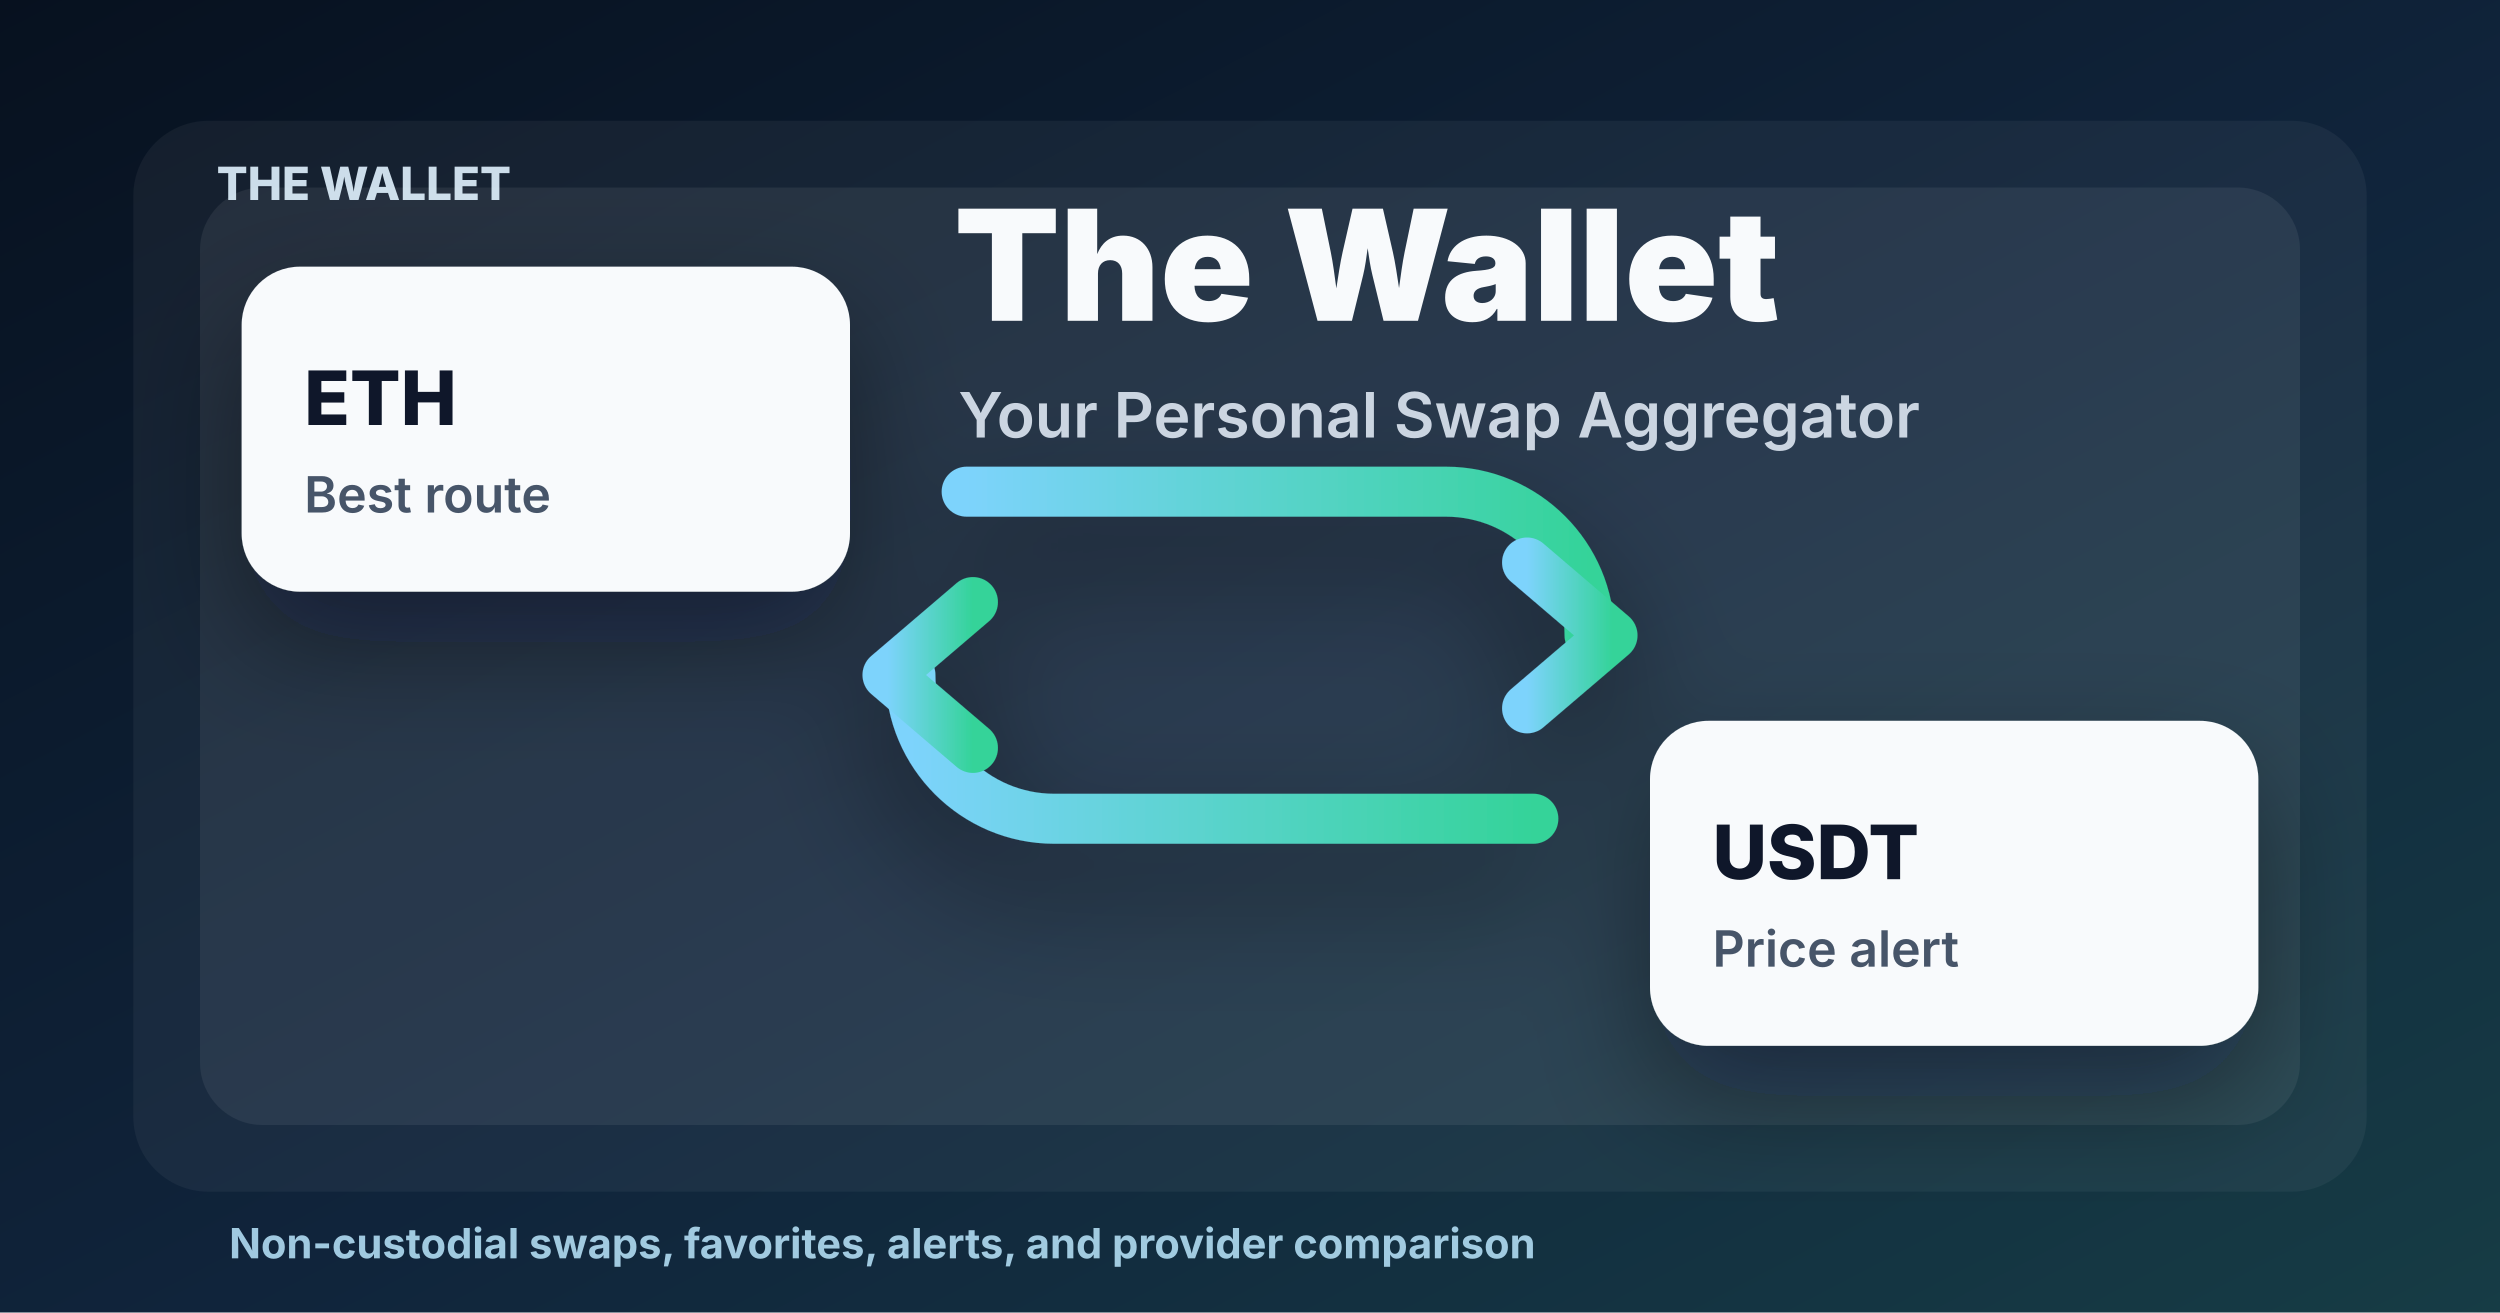
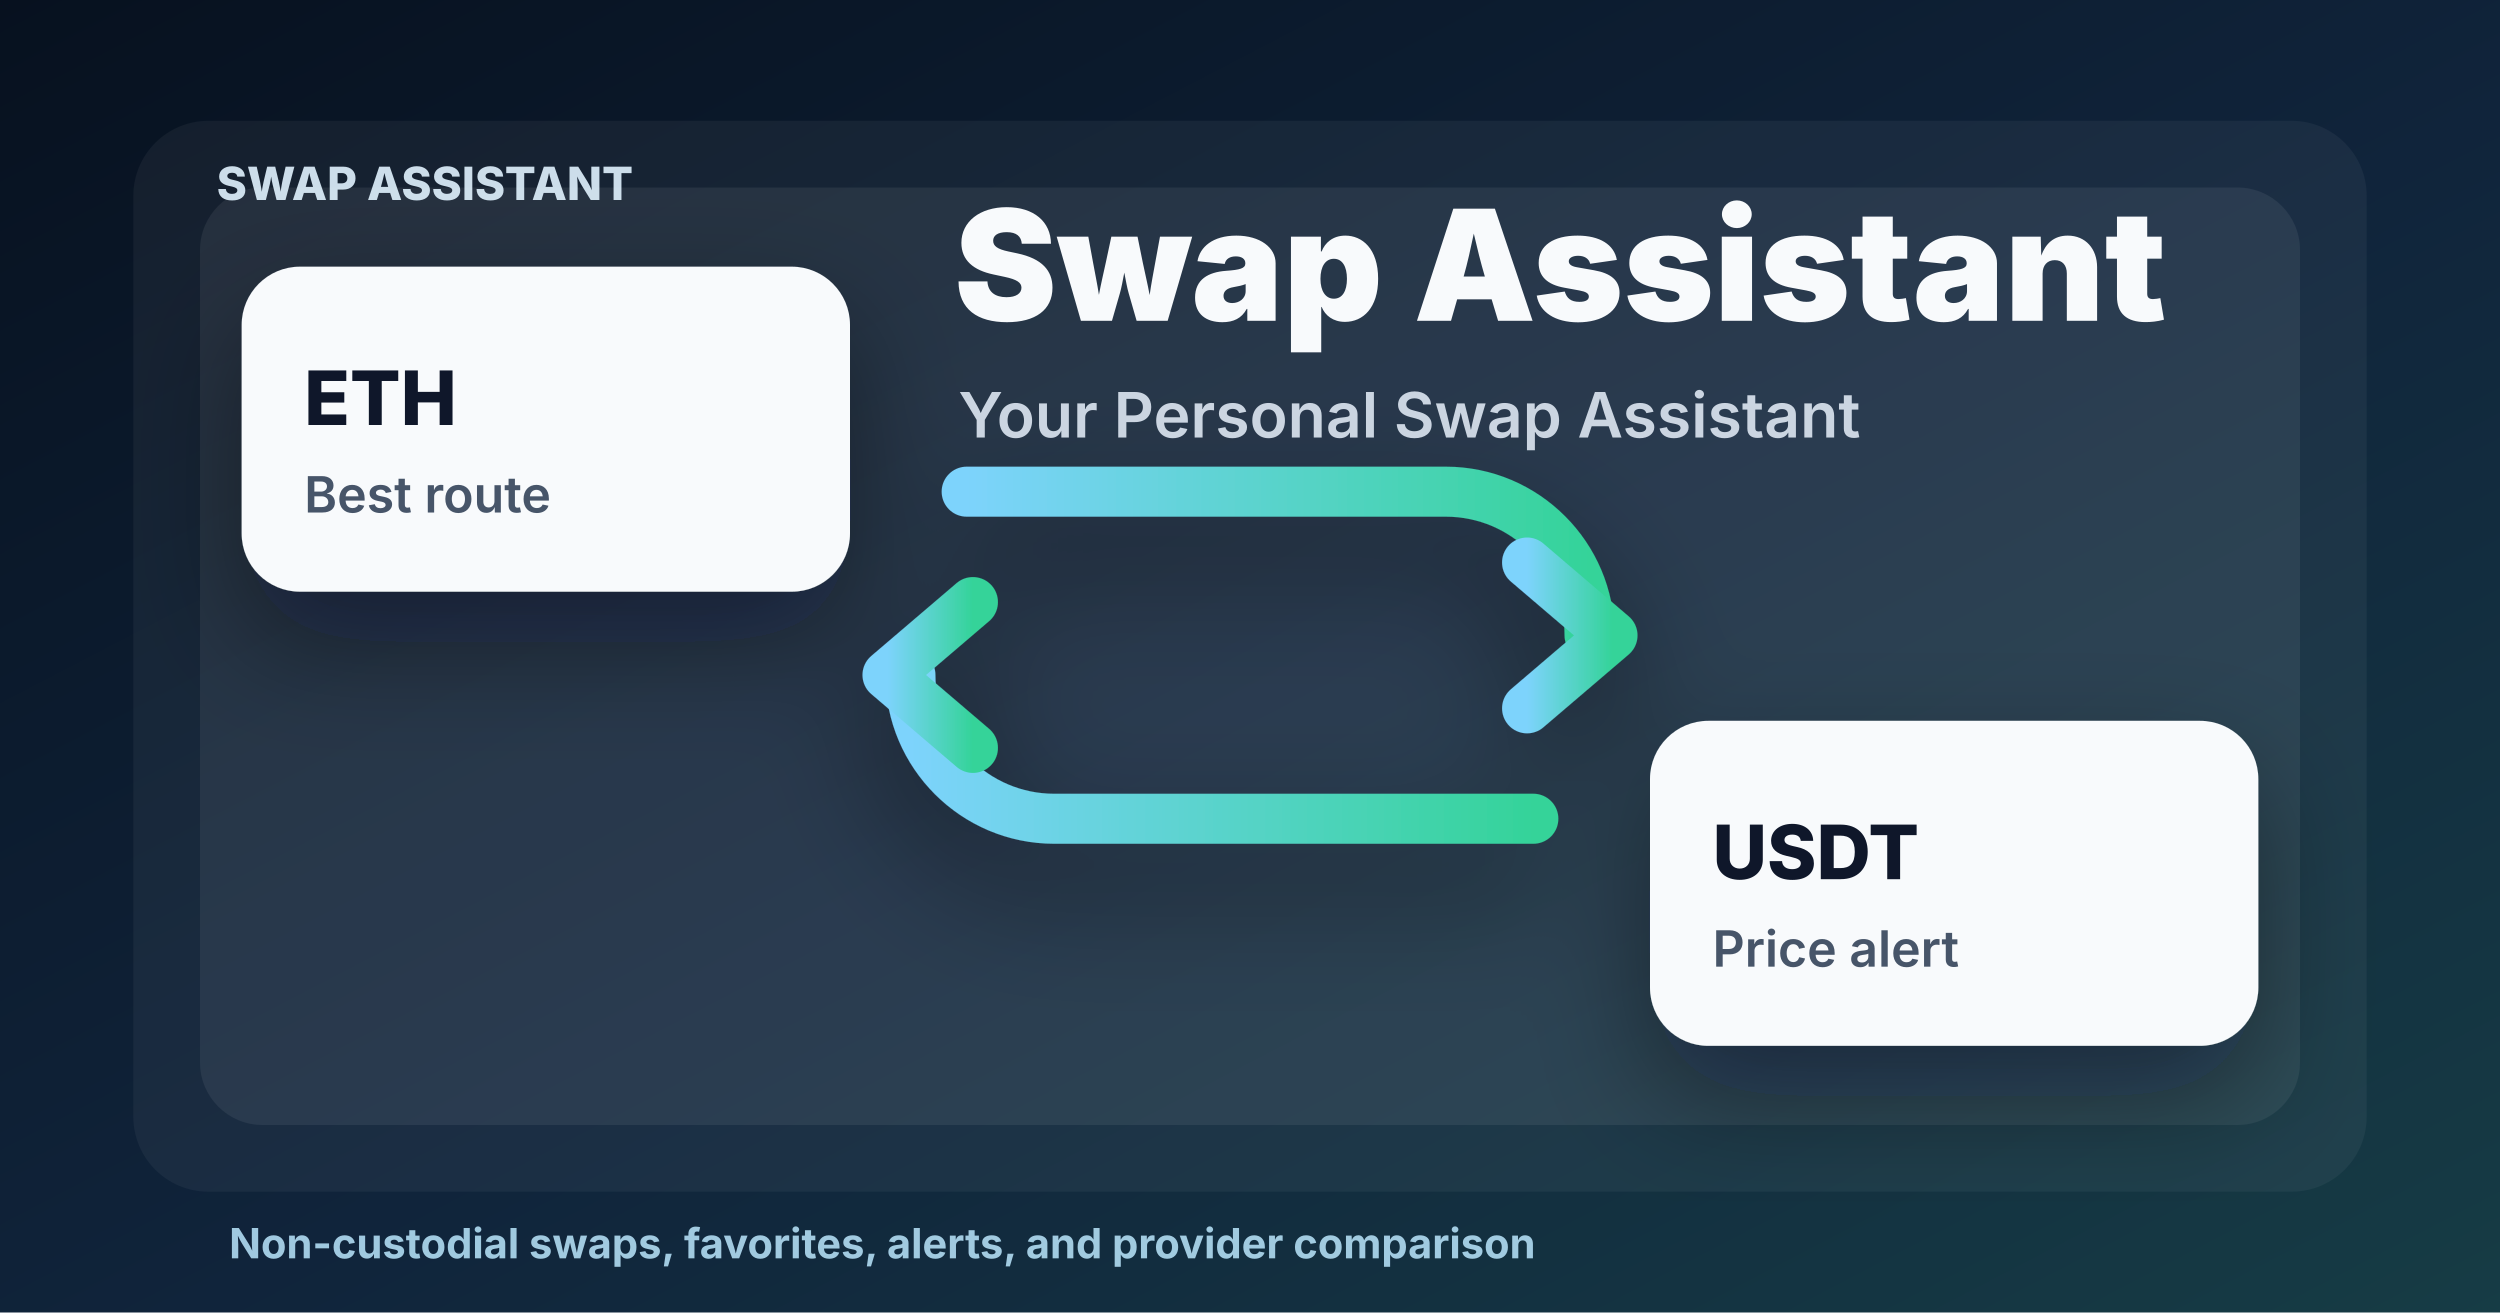
<svg xmlns="http://www.w3.org/2000/svg" width="1200" height="630" viewBox="0 0 1200 630" role="img" aria-labelledby="title desc">
  <defs>
    <linearGradient id="bg" x1="0" x2="1" y1="0" y2="1">
      <stop offset="0" stop-color="#07111f" />
      <stop offset="0.54" stop-color="#10243b" />
      <stop offset="1" stop-color="#163c45" />
    </linearGradient>
    <linearGradient id="accent" x1="0" x2="1">
      <stop offset="0" stop-color="#7dd3fc" />
      <stop offset="1" stop-color="#34d399" />
    </linearGradient>
    <filter id="shadow" x="-20%" y="-20%" width="140%" height="140%">
      <feDropShadow dx="0" dy="24" stdDeviation="28" flood-color="#020617" flood-opacity="0.42" />
    </filter>
  </defs>
  <rect width="1200" height="630" fill="url(#bg)" />
  <rect x="64" y="58" width="1072" height="514" rx="36" fill="#f8fafc" opacity="0.05" />
  <rect x="96" y="90" width="1008" height="450" rx="30" fill="#f8fafc" opacity="0.07" />
  <g filter="url(#shadow)">
    <rect x="116" y="128" width="292" height="156" rx="28" fill="#f8fafc" />
    <rect x="792" y="346" width="292" height="156" rx="28" fill="#f8fafc" />
    <path d="M464 236h230c38 0 69 31 69 69v0" fill="none" stroke="url(#accent)" stroke-width="24" stroke-linecap="round" />
    <path d="M733 270l41 35-41 35" fill="none" stroke="url(#accent)" stroke-width="24" stroke-linecap="round" stroke-linejoin="round" />
    <path d="M736 393H506c-38 0-69-31-69-69v0" fill="none" stroke="url(#accent)" stroke-width="24" stroke-linecap="round" />
    <path d="M467 359l-41-35 41-35" fill="none" stroke="url(#accent)" stroke-width="24" stroke-linecap="round" stroke-linejoin="round" />
  </g>
  <text x="146" y="204" fill="#0f172a" font-family="Inter, Arial, sans-serif" font-size="36" font-weight="800">ETH</text>
  <text x="146" y="246" fill="#475569" font-family="Inter, Arial, sans-serif" font-size="24" font-weight="600">Best route</text>
  <text x="822" y="422" fill="#0f172a" font-family="Inter, Arial, sans-serif" font-size="36" font-weight="800">USDT</text>
  <text x="822" y="464" fill="#475569" font-family="Inter, Arial, sans-serif" font-size="24" font-weight="600">Price alert</text>
  <text x="110" y="604" fill="#bae6fd" font-family="Inter, Arial, sans-serif" font-size="20" font-weight="700" opacity="0.85">Non-custodial swaps, favorites, alerts, and provider comparison</text>
-   <text x="104" y="96" fill="#e0f2fe" font-family="Inter, Arial, sans-serif" font-size="22" font-weight="800" opacity="0.9">THE WALLET</text>
-   <text x="458" y="154" fill="#f8fafc" font-family="Inter, Arial, sans-serif" font-size="74" font-weight="900">The Wallet</text>
-   <text x="460" y="210" fill="#cbd5e1" font-family="Inter, Arial, sans-serif" font-size="30" font-weight="600">Your Personal Swap Aggregator</text>
+   <text x="104" y="96" fill="#e0f2fe" font-family="Inter, Arial, sans-serif" font-size="22" font-weight="800" opacity="0.9">SWAP ASSISTANT</text>
+   <text x="458" y="154" fill="#f8fafc" font-family="Inter, Arial, sans-serif" font-size="74" font-weight="900">Swap Assistant</text>
+   <text x="460" y="210" fill="#cbd5e1" font-family="Inter, Arial, sans-serif" font-size="30" font-weight="600">Your Personal Swap Assistant</text>
</svg>
